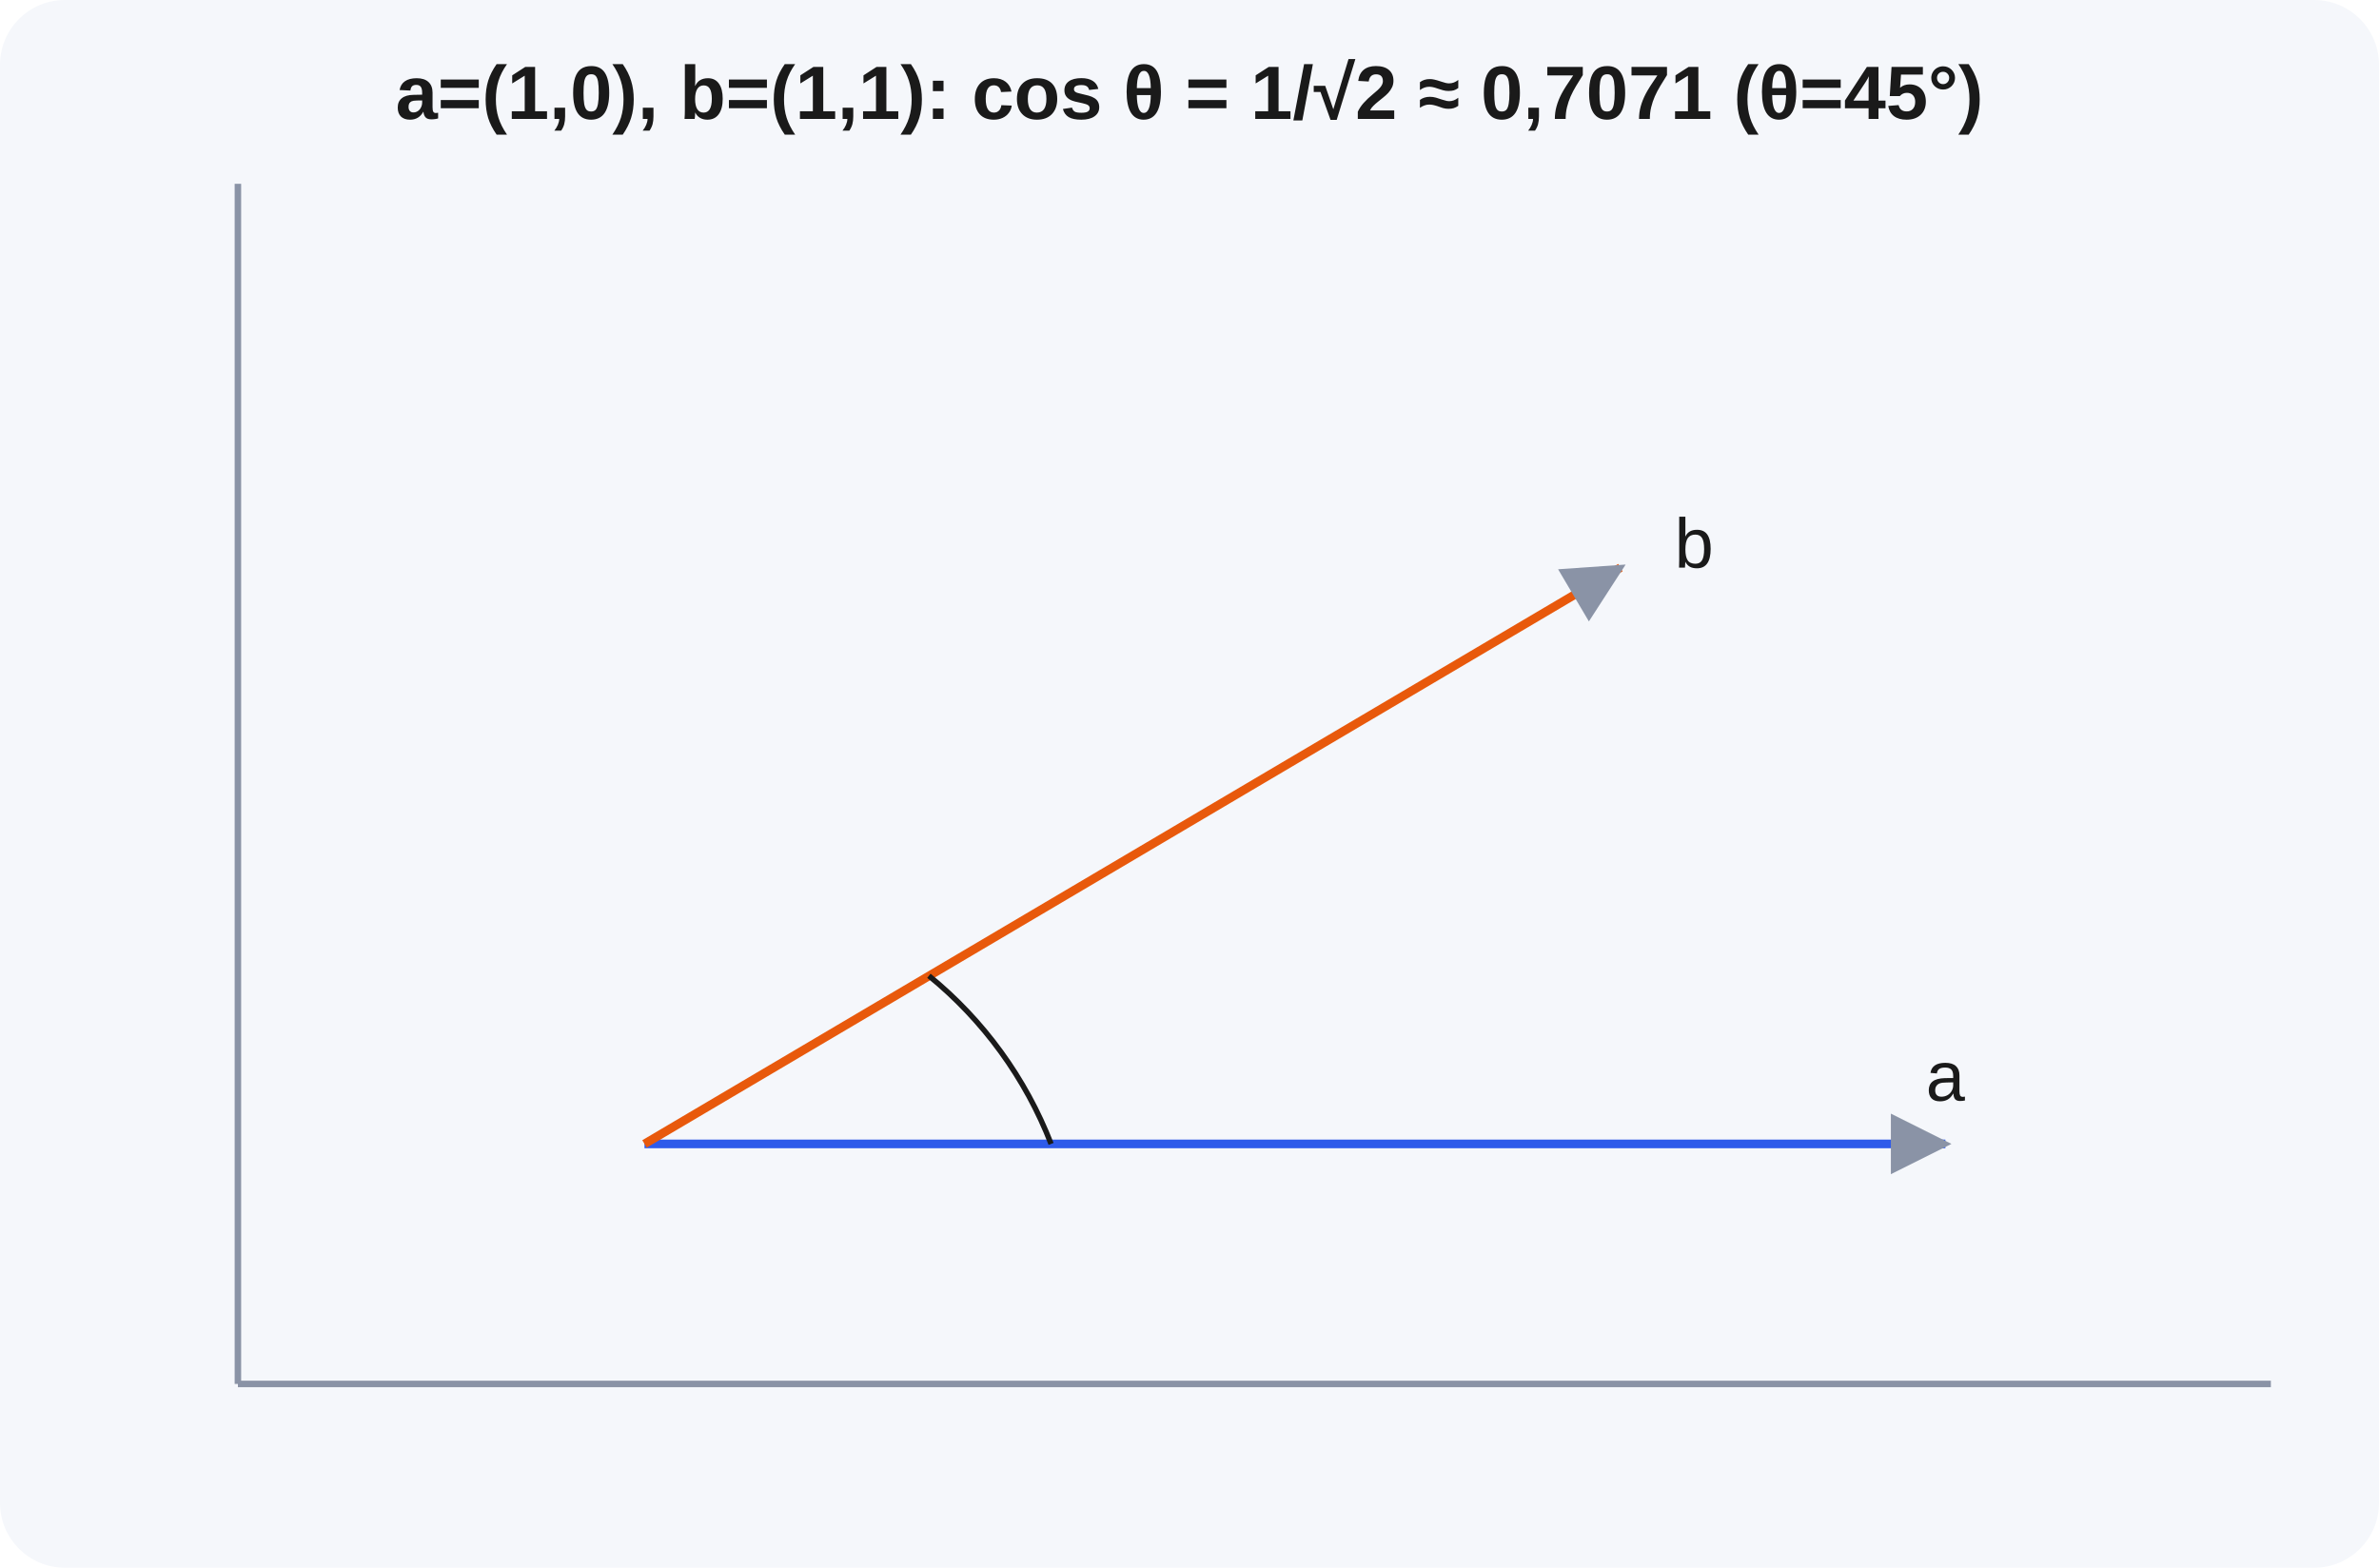
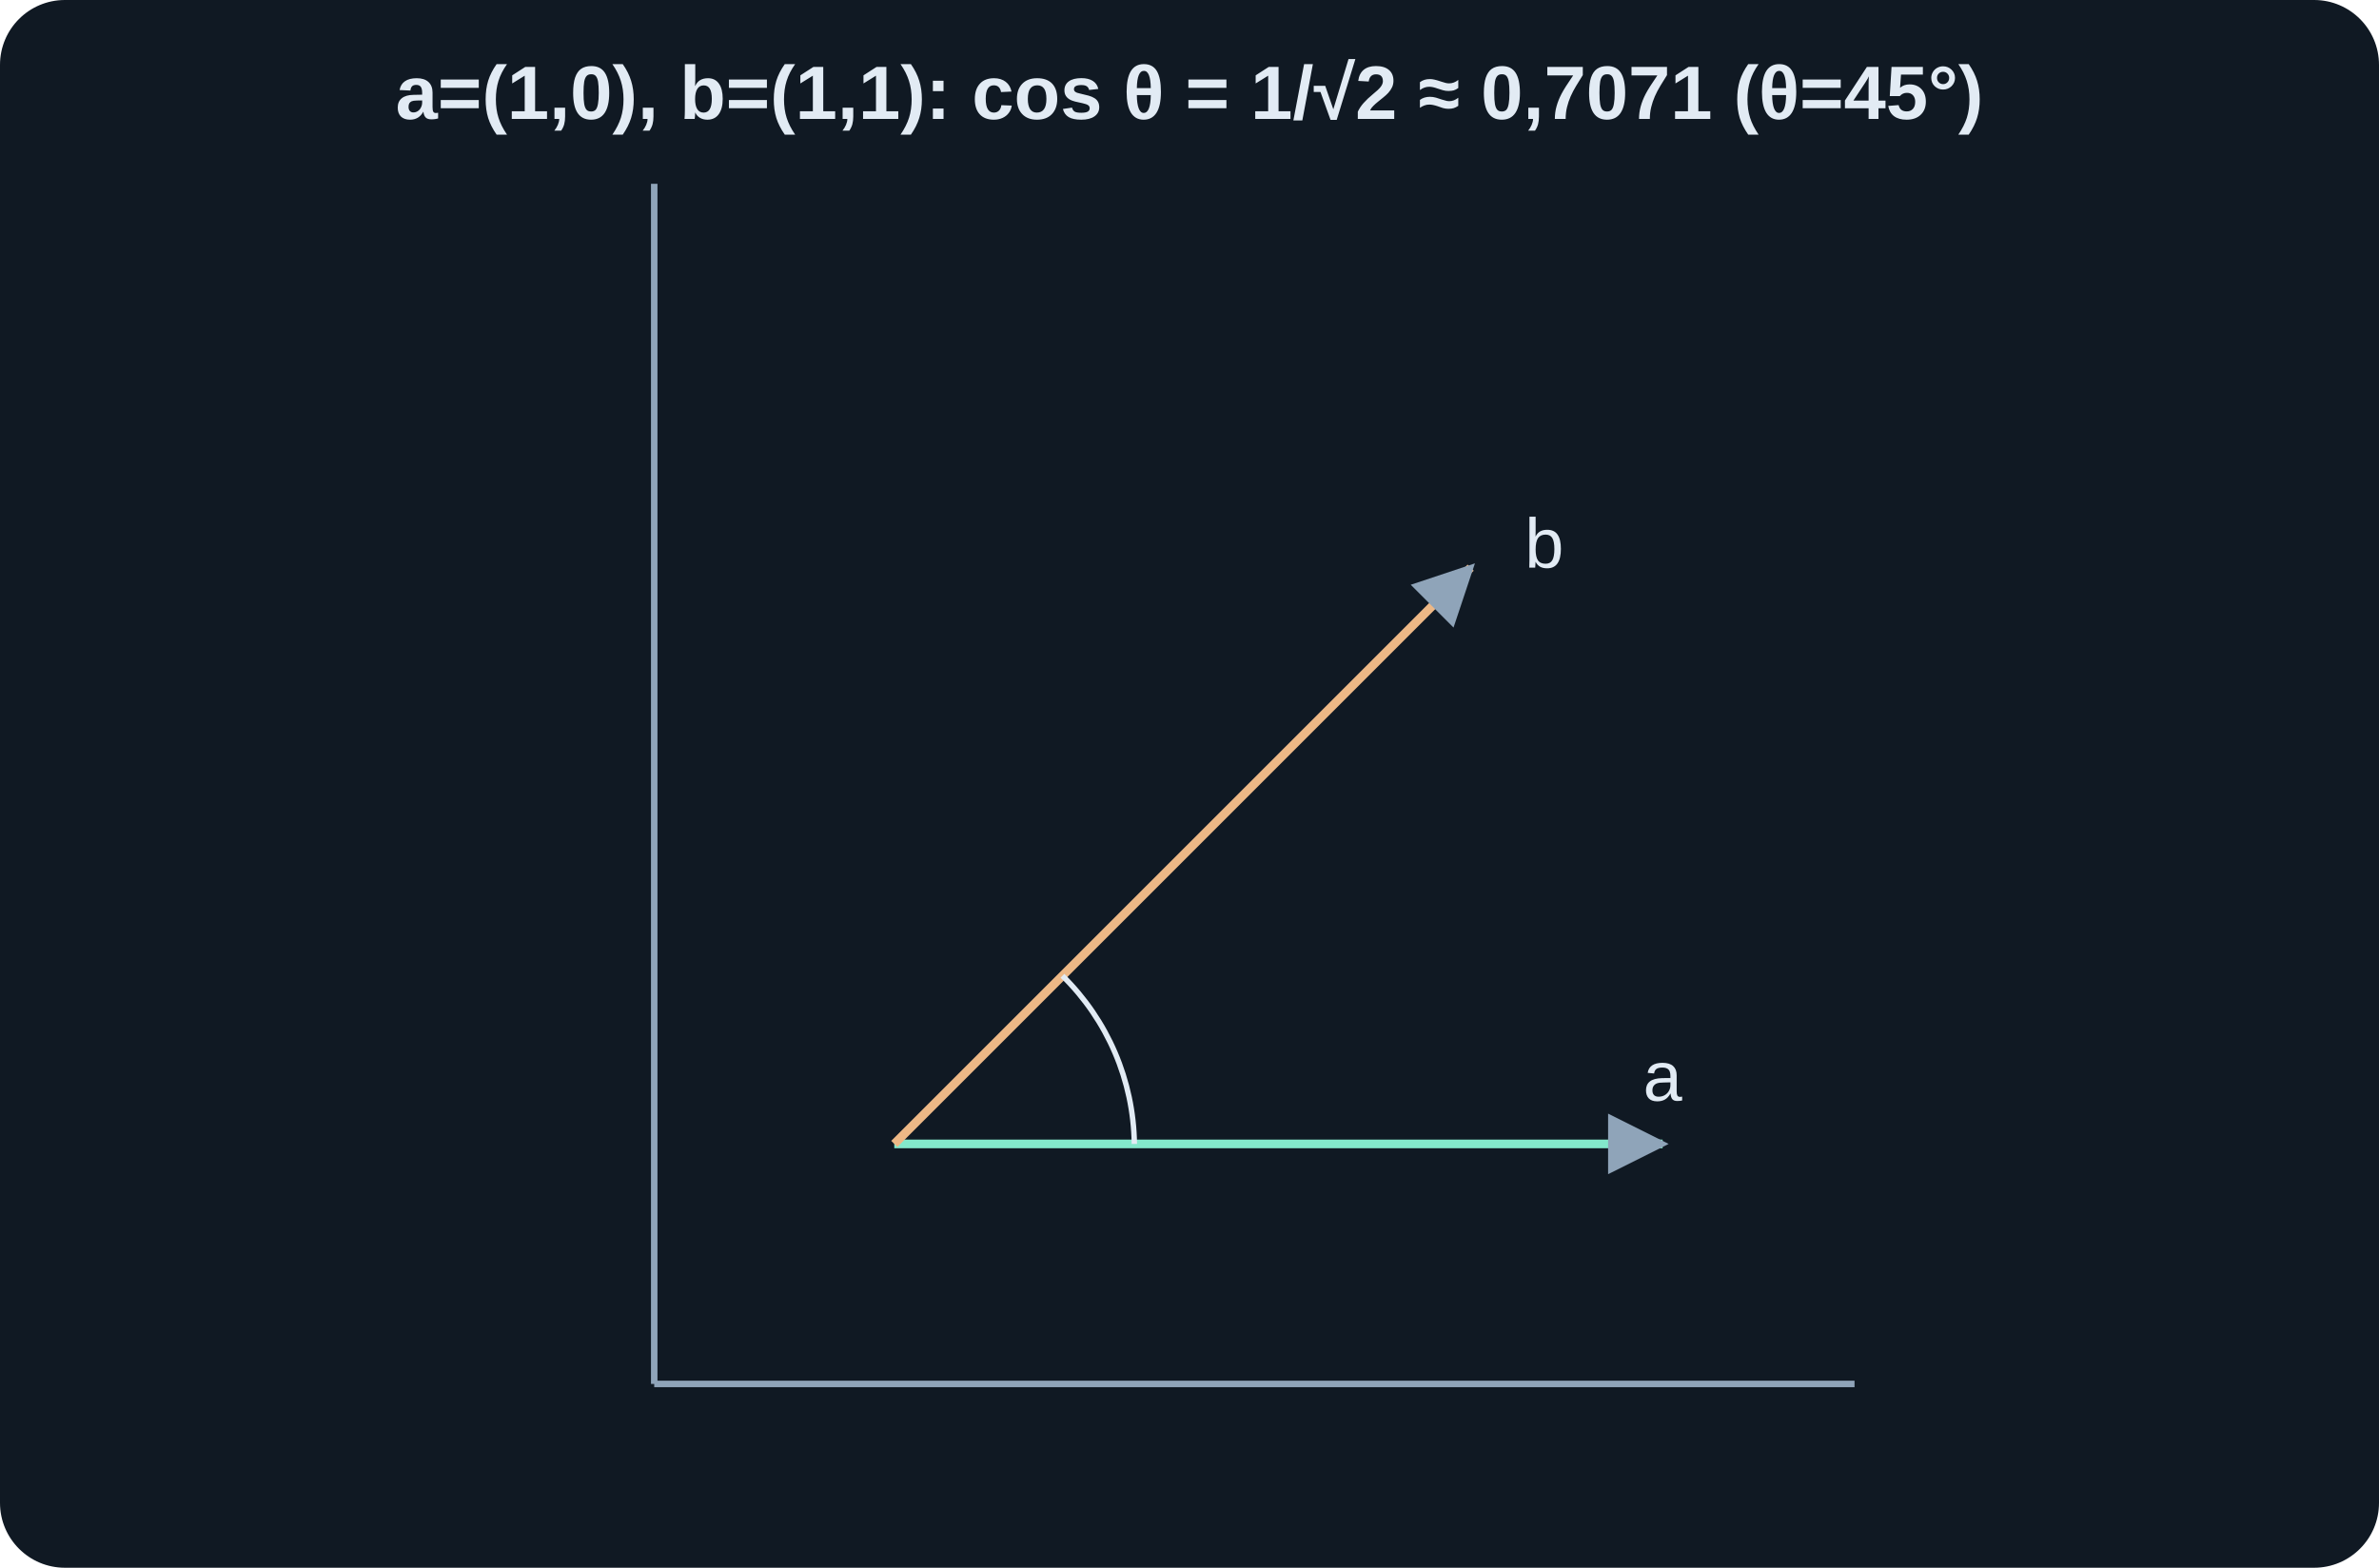
<svg xmlns="http://www.w3.org/2000/svg" viewBox="0 0 440 290" role="img" aria-label="Hai vector và góc giữa chúng">
  <defs>
    <marker id="ar" viewBox="0 0 10 10" refX="9" refY="5" markerWidth="7" markerHeight="7" orient="auto">
-       <path d="M0,0L10,5L0,10z" fill="#8a93a6" />
+       <path d="M0,0L10,5L0,10z" fill="#8fa4b9" />
    </marker>
  </defs>
-   <rect width="440" height="290" rx="12" fill="#f5f7fb" />
-   <g style="font-family:system-ui,Segoe UI,Arial,sans-serif;font-size:13px;fill:#1a1a1a">
-     <line x1="44.0" y1="256.0" x2="420.0" y2="256.0" stroke="#8a93a6" stroke-width="1.2" />
-     <line x1="44.0" y1="256.0" x2="44.0" y2="34.0" stroke="#8a93a6" stroke-width="1.2" />
-     <line x1="119.2" y1="211.6" x2="359.8" y2="211.6" stroke="#2f5bea" stroke-width="1.6" marker-end="url(#ar)" />
-     <line x1="119.2" y1="211.6" x2="299.7" y2="105.0" stroke="#e8590c" stroke-width="1.6" marker-end="url(#ar)" />
-     <path d="M194.4,211.6 A75.2,75.2 0 0 0 171.8,180.5" fill="none" stroke="#1a1a1a" />
-     <text x="220.0" y="22.0" text-anchor="middle" font-size="14" fill="#1a1a1a" font-weight="600">a=(1,0), b=(1,1): cos θ = 1/√2 ≈ 0,7071 (θ=45°)</text>
-     <text x="359.8" y="203.6" text-anchor="middle" font-size="13" fill="#1a1a1a" font-weight="normal">a</text>
-     <text x="309.7" y="105.0" text-anchor="start" font-size="13" fill="#1a1a1a" font-weight="normal">b</text>
+   <rect width="440" height="290" rx="12" fill="#101923" />
+   <g style="font-family:system-ui,Segoe UI,Arial,sans-serif;font-size:13px;fill:#e2ebf4">
+     <line x1="121.0" y1="256.0" x2="343.0" y2="256.0" stroke="#8fa4b9" stroke-width="1.2" />
+     <line x1="121.0" y1="256.0" x2="121.0" y2="34.0" stroke="#8fa4b9" stroke-width="1.2" />
+     <line x1="165.4" y1="211.6" x2="307.5" y2="211.6" stroke="#83e8cb" stroke-width="1.6" marker-end="url(#ar)" />
+     <line x1="165.4" y1="211.6" x2="272.0" y2="105.0" stroke="#edb886" stroke-width="1.6" marker-end="url(#ar)" />
+     <path d="M209.8,211.6 A44.4,44.4 0 0 0 196.5,180.5" fill="none" stroke="#e2ebf4" />
+     <text x="220.0" y="22.0" text-anchor="middle" font-size="14" fill="#e2ebf4" font-weight="600">a=(1,0), b=(1,1): cos θ = 1/√2 ≈ 0,7071 (θ=45°)</text>
+     <text x="307.5" y="203.6" text-anchor="middle" font-size="13" fill="#e2ebf4" font-weight="normal">a</text>
+     <text x="282.0" y="105.0" text-anchor="start" font-size="13" fill="#e2ebf4" font-weight="normal">b</text>
  </g>
</svg>
